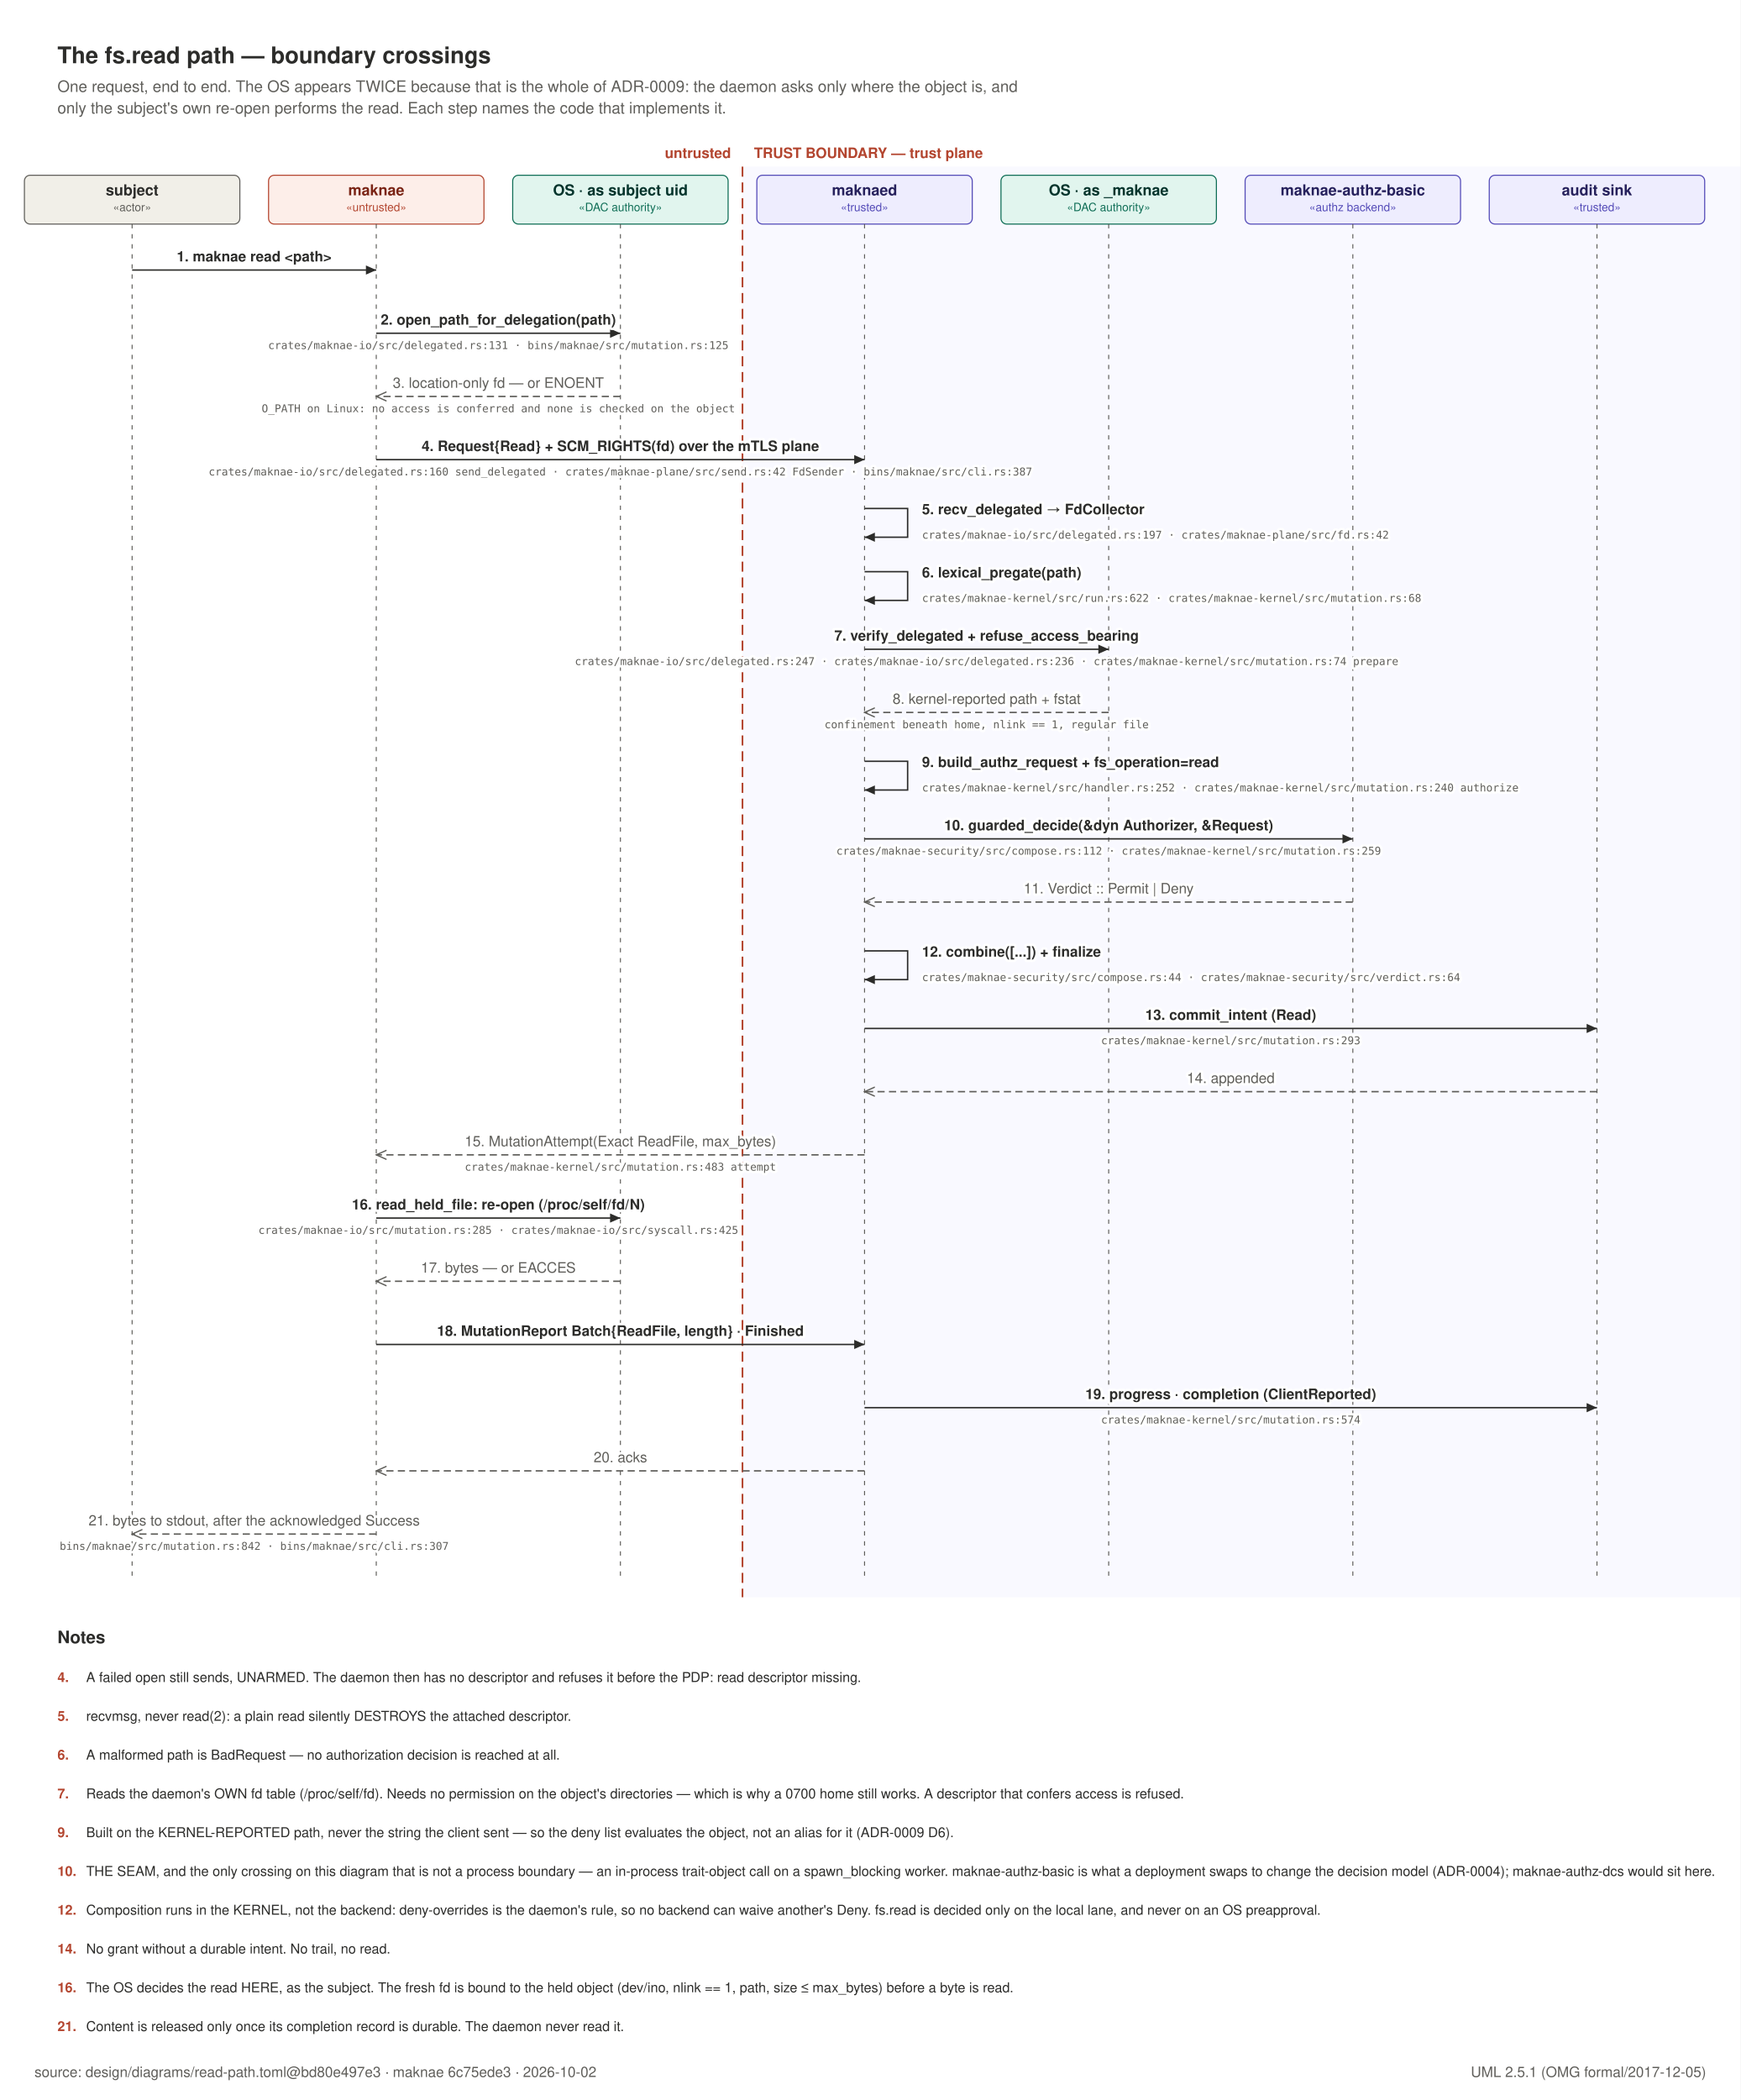
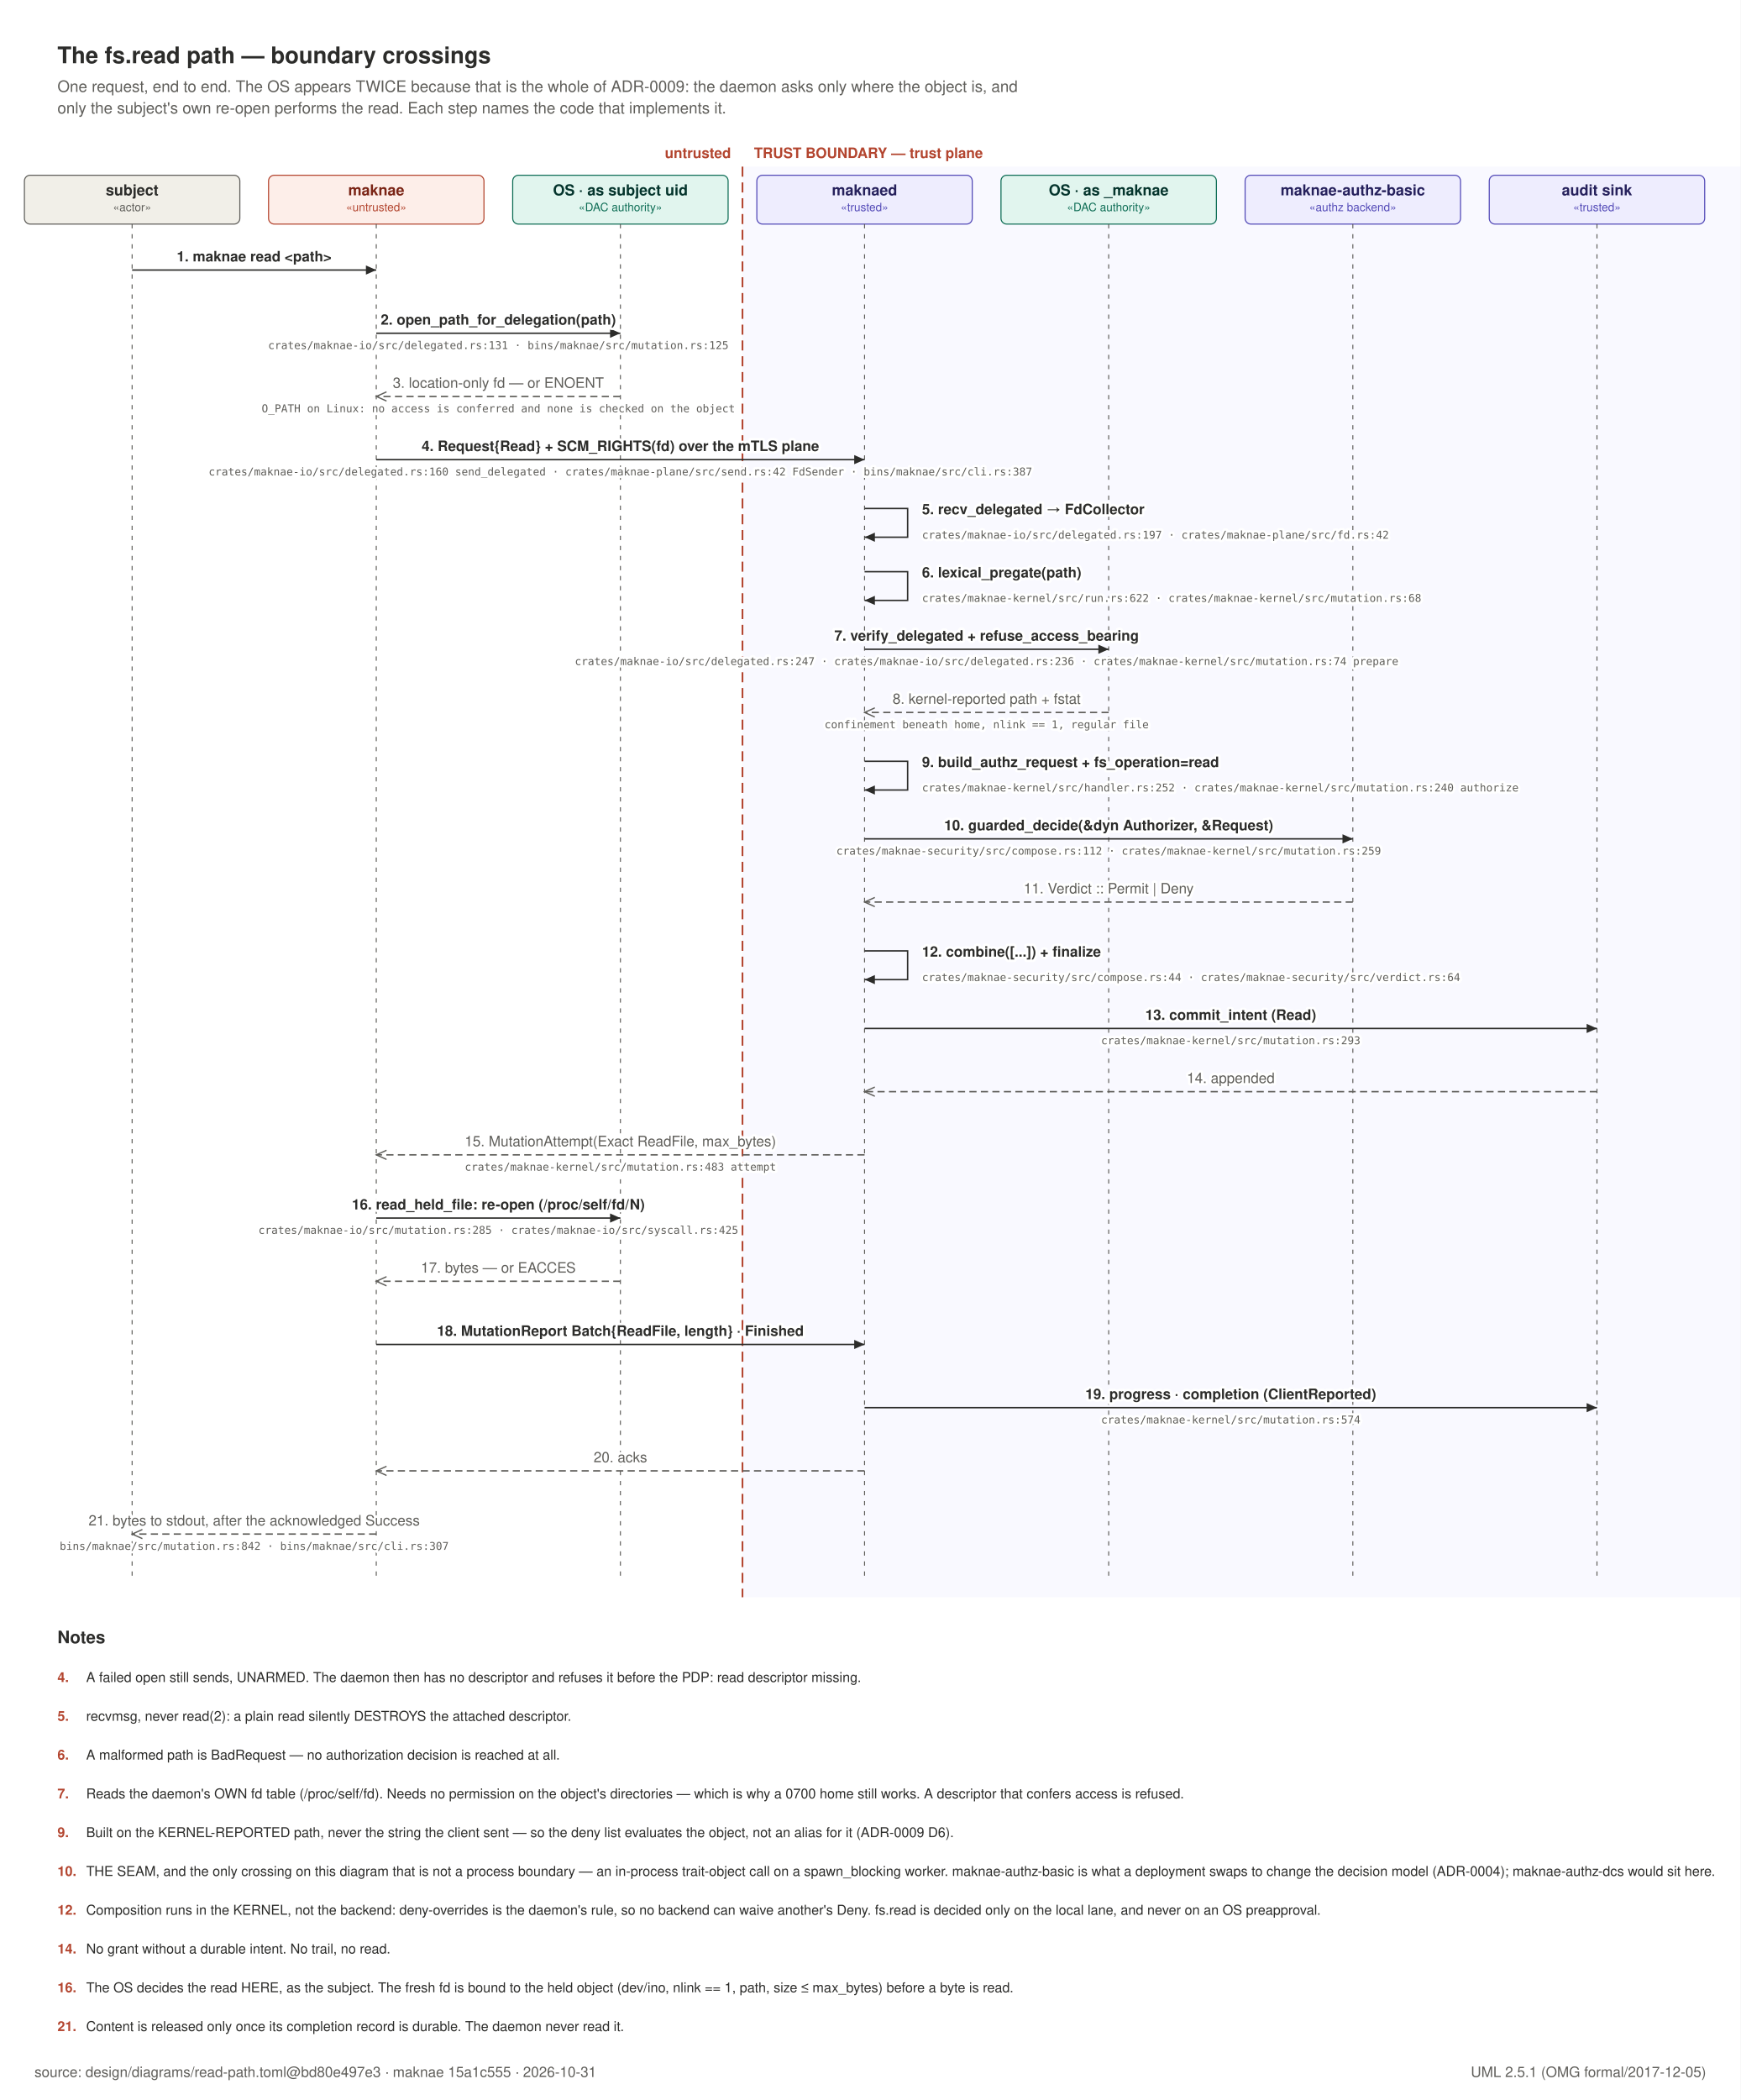
<svg xmlns="http://www.w3.org/2000/svg" width="1212" height="1462" viewBox="0 0 1212 1462" role="img">
  <rect x="0" y="0" width="1212" height="1462" fill="#FFFFFF" />
  <text x="40" y="44" text-anchor="start" font-family="Helvetica, Arial, sans-serif" font-size="16" font-weight="600" fill="#2C2C2A">The fs.read path — boundary crossings</text>
  <text x="40" y="64" text-anchor="start" font-family="Helvetica, Arial, sans-serif" font-size="11" font-weight="400" fill="#5F5E5A">One request, end to end. The OS appears TWICE because that is the whole of ADR-0009: the daemon asks only where the object is, and</text>
  <text x="40" y="79" text-anchor="start" font-family="Helvetica, Arial, sans-serif" font-size="11" font-weight="400" fill="#5F5E5A">only the subject's own re-open performs the read. Each step names the code that implements it.</text>
  <defs>
    <marker id="call" viewBox="0 0 10 10" refX="9" refY="5" markerWidth="8" markerHeight="8" orient="auto-start-reverse">
      <path d="M 0 1 L 9 5 L 0 9 z" fill="#2C2C2A" />
    </marker>
    <marker id="rep" viewBox="0 0 10 10" refX="9" refY="5" markerWidth="8" markerHeight="8" orient="auto-start-reverse">
      <path d="M 0 1 L 9 5 L 0 9" fill="none" stroke="#5F5E5A" stroke-width="1.1" />
    </marker>
  </defs>
  <rect x="517.0" y="116" width="695.0" height="996" fill="#EEEDFE" opacity="0.35" />
  <line x1="517.0" y1="116" x2="517.0" y2="1112" stroke="#B3452F" stroke-width="1.2" stroke-dasharray="7 4" />
  <text x="509.0" y="110" text-anchor="end" font-family="Helvetica, Arial, sans-serif" font-size="10" font-weight="600" fill="#B3452F">untrusted</text>
  <text x="525.0" y="110" text-anchor="start" font-family="Helvetica, Arial, sans-serif" font-size="10" font-weight="600" fill="#B3452F">TRUST BOUNDARY — trust plane</text>
  <rect x="17.0" y="122" width="150" height="34" rx="4" fill="#F1EFE8" stroke="#5F5E5A" stroke-width="0.75" />
  <text x="92" y="136" text-anchor="middle" font-family="Helvetica, Arial, sans-serif" font-size="10.5" font-weight="600" fill="#2C2C2A">subject</text>
  <text x="92" y="147" text-anchor="middle" font-family="Helvetica, Arial, sans-serif" font-size="8" font-weight="400" fill="#5F5E5A">«actor»</text>
  <line x1="92" y1="156" x2="92" y2="1100" stroke="#5F5E5A" stroke-width="0.7" stroke-dasharray="3 4" />
  <rect x="187.0" y="122" width="150" height="34" rx="4" fill="#FDEEE9" stroke="#B3452F" stroke-width="0.75" />
  <text x="262" y="136" text-anchor="middle" font-family="Helvetica, Arial, sans-serif" font-size="10.5" font-weight="600" fill="#7A2415">maknae</text>
  <text x="262" y="147" text-anchor="middle" font-family="Helvetica, Arial, sans-serif" font-size="8" font-weight="400" fill="#B3452F">«untrusted»</text>
  <line x1="262" y1="156" x2="262" y2="1100" stroke="#5F5E5A" stroke-width="0.7" stroke-dasharray="3 4" />
  <rect x="357.0" y="122" width="150" height="34" rx="4" fill="#E1F5EE" stroke="#0F6E56" stroke-width="0.75" />
  <text x="432" y="136" text-anchor="middle" font-family="Helvetica, Arial, sans-serif" font-size="10.5" font-weight="600" fill="#04342C">OS · as subject uid</text>
  <text x="432" y="147" text-anchor="middle" font-family="Helvetica, Arial, sans-serif" font-size="8" font-weight="400" fill="#0F6E56">«DAC authority»</text>
  <line x1="432" y1="156" x2="432" y2="1100" stroke="#5F5E5A" stroke-width="0.7" stroke-dasharray="3 4" />
  <rect x="527.0" y="122" width="150" height="34" rx="4" fill="#EEEDFE" stroke="#534AB7" stroke-width="0.75" />
  <text x="602" y="136" text-anchor="middle" font-family="Helvetica, Arial, sans-serif" font-size="10.5" font-weight="600" fill="#26215C">maknaed</text>
  <text x="602" y="147" text-anchor="middle" font-family="Helvetica, Arial, sans-serif" font-size="8" font-weight="400" fill="#534AB7">«trusted»</text>
  <line x1="602" y1="156" x2="602" y2="1100" stroke="#5F5E5A" stroke-width="0.7" stroke-dasharray="3 4" />
  <rect x="697.0" y="122" width="150" height="34" rx="4" fill="#E1F5EE" stroke="#0F6E56" stroke-width="0.75" />
  <text x="772" y="136" text-anchor="middle" font-family="Helvetica, Arial, sans-serif" font-size="10.5" font-weight="600" fill="#04342C">OS · as _maknae</text>
  <text x="772" y="147" text-anchor="middle" font-family="Helvetica, Arial, sans-serif" font-size="8" font-weight="400" fill="#0F6E56">«DAC authority»</text>
  <line x1="772" y1="156" x2="772" y2="1100" stroke="#5F5E5A" stroke-width="0.7" stroke-dasharray="3 4" />
  <rect x="867.0" y="122" width="150" height="34" rx="4" fill="#EEEDFE" stroke="#534AB7" stroke-width="0.75" />
  <text x="942" y="136" text-anchor="middle" font-family="Helvetica, Arial, sans-serif" font-size="10.5" font-weight="600" fill="#26215C">maknae-authz-basic</text>
  <text x="942" y="147" text-anchor="middle" font-family="Helvetica, Arial, sans-serif" font-size="8" font-weight="400" fill="#534AB7">«authz backend»</text>
  <line x1="942" y1="156" x2="942" y2="1100" stroke="#5F5E5A" stroke-width="0.7" stroke-dasharray="3 4" />
  <rect x="1037.0" y="122" width="150" height="34" rx="4" fill="#EEEDFE" stroke="#534AB7" stroke-width="0.75" />
  <text x="1112" y="136" text-anchor="middle" font-family="Helvetica, Arial, sans-serif" font-size="10.5" font-weight="600" fill="#26215C">audit sink</text>
  <text x="1112" y="147" text-anchor="middle" font-family="Helvetica, Arial, sans-serif" font-size="8" font-weight="400" fill="#534AB7">«trusted»</text>
  <line x1="1112" y1="156" x2="1112" y2="1100" stroke="#5F5E5A" stroke-width="0.7" stroke-dasharray="3 4" />
  <line x1="92" y1="188" x2="262" y2="188" stroke="#2C2C2A" stroke-width="1" marker-end="url(#call)" />
  <text x="177.0" y="182" text-anchor="middle" font-family="Helvetica, Arial, sans-serif" font-size="10" font-weight="600" fill="#2C2C2A" stroke="#FFFFFF" stroke-width="3.5" paint-order="stroke" stroke-linejoin="round">1. maknae read &lt;path&gt;</text>
  <line x1="262" y1="232" x2="432" y2="232" stroke="#2C2C2A" stroke-width="1" marker-end="url(#call)" />
  <text x="347.0" y="226" text-anchor="middle" font-family="Helvetica, Arial, sans-serif" font-size="10" font-weight="600" fill="#2C2C2A" stroke="#FFFFFF" stroke-width="3.5" paint-order="stroke" stroke-linejoin="round">2. open_path_for_delegation(path)</text>
  <text x="347.0" y="243" text-anchor="middle" font-family="ui-monospace, SFMono-Regular, Menlo, monospace" font-size="7.5" font-weight="400" fill="#5F5E5A" stroke="#FFFFFF" stroke-width="3.5" paint-order="stroke" stroke-linejoin="round">crates/maknae-io/src/delegated.rs:131 · bins/maknae/src/mutation.rs:125</text>
  <line x1="432" y1="276" x2="262" y2="276" stroke="#5F5E5A" stroke-width="1" stroke-dasharray="5 3" marker-end="url(#rep)" />
  <text x="347.0" y="270" text-anchor="middle" font-family="Helvetica, Arial, sans-serif" font-size="10" font-weight="400" fill="#5F5E5A" stroke="#FFFFFF" stroke-width="3.5" paint-order="stroke" stroke-linejoin="round">3. location-only fd — or ENOENT</text>
  <text x="347.0" y="287" text-anchor="middle" font-family="ui-monospace, SFMono-Regular, Menlo, monospace" font-size="7.5" font-weight="400" fill="#5F5E5A" stroke="#FFFFFF" stroke-width="3.5" paint-order="stroke" stroke-linejoin="round">O_PATH on Linux: no access is conferred and none is checked on the object</text>
  <line x1="262" y1="320" x2="602" y2="320" stroke="#2C2C2A" stroke-width="1" marker-end="url(#call)" />
  <text x="432.0" y="314" text-anchor="middle" font-family="Helvetica, Arial, sans-serif" font-size="10" font-weight="600" fill="#2C2C2A" stroke="#FFFFFF" stroke-width="3.5" paint-order="stroke" stroke-linejoin="round">4. Request{Read} + SCM_RIGHTS(fd) over the mTLS plane</text>
  <text x="432.0" y="331" text-anchor="middle" font-family="ui-monospace, SFMono-Regular, Menlo, monospace" font-size="7.5" font-weight="400" fill="#5F5E5A" stroke="#FFFFFF" stroke-width="3.5" paint-order="stroke" stroke-linejoin="round">crates/maknae-io/src/delegated.rs:160 send_delegated · crates/maknae-plane/src/send.rs:42 FdSender · bins/maknae/src/cli.rs:387</text>
  <path d="M 602 354 h 30 v 20 h -30" fill="none" stroke="#2C2C2A" stroke-width="1" marker-end="url(#call)" />
  <text x="642" y="358" text-anchor="start" font-family="Helvetica, Arial, sans-serif" font-size="10" font-weight="600" fill="#2C2C2A" stroke="#FFFFFF" stroke-width="3.5" paint-order="stroke" stroke-linejoin="round">5. recv_delegated → FdCollector</text>
  <text x="642" y="375" text-anchor="start" font-family="ui-monospace, SFMono-Regular, Menlo, monospace" font-size="7.5" font-weight="400" fill="#5F5E5A" stroke="#FFFFFF" stroke-width="3.5" paint-order="stroke" stroke-linejoin="round">crates/maknae-io/src/delegated.rs:197 · crates/maknae-plane/src/fd.rs:42</text>
  <path d="M 602 398 h 30 v 20 h -30" fill="none" stroke="#2C2C2A" stroke-width="1" marker-end="url(#call)" />
  <text x="642" y="402" text-anchor="start" font-family="Helvetica, Arial, sans-serif" font-size="10" font-weight="600" fill="#2C2C2A" stroke="#FFFFFF" stroke-width="3.5" paint-order="stroke" stroke-linejoin="round">6. lexical_pregate(path)</text>
  <text x="642" y="419" text-anchor="start" font-family="ui-monospace, SFMono-Regular, Menlo, monospace" font-size="7.5" font-weight="400" fill="#5F5E5A" stroke="#FFFFFF" stroke-width="3.5" paint-order="stroke" stroke-linejoin="round">crates/maknae-kernel/src/run.rs:622 · crates/maknae-kernel/src/mutation.rs:68</text>
  <line x1="602" y1="452" x2="772" y2="452" stroke="#2C2C2A" stroke-width="1" marker-end="url(#call)" />
  <text x="687.0" y="446" text-anchor="middle" font-family="Helvetica, Arial, sans-serif" font-size="10" font-weight="600" fill="#2C2C2A" stroke="#FFFFFF" stroke-width="3.5" paint-order="stroke" stroke-linejoin="round">7. verify_delegated + refuse_access_bearing</text>
  <text x="687.0" y="463" text-anchor="middle" font-family="ui-monospace, SFMono-Regular, Menlo, monospace" font-size="7.5" font-weight="400" fill="#5F5E5A" stroke="#FFFFFF" stroke-width="3.5" paint-order="stroke" stroke-linejoin="round">crates/maknae-io/src/delegated.rs:247 · crates/maknae-io/src/delegated.rs:236 · crates/maknae-kernel/src/mutation.rs:74 prepare</text>
  <line x1="772" y1="496" x2="602" y2="496" stroke="#5F5E5A" stroke-width="1" stroke-dasharray="5 3" marker-end="url(#rep)" />
  <text x="687.0" y="490" text-anchor="middle" font-family="Helvetica, Arial, sans-serif" font-size="10" font-weight="400" fill="#5F5E5A" stroke="#FFFFFF" stroke-width="3.5" paint-order="stroke" stroke-linejoin="round">8. kernel-reported path + fstat</text>
  <text x="687.0" y="507" text-anchor="middle" font-family="ui-monospace, SFMono-Regular, Menlo, monospace" font-size="7.5" font-weight="400" fill="#5F5E5A" stroke="#FFFFFF" stroke-width="3.5" paint-order="stroke" stroke-linejoin="round">confinement beneath home, nlink == 1, regular file</text>
  <path d="M 602 530 h 30 v 20 h -30" fill="none" stroke="#2C2C2A" stroke-width="1" marker-end="url(#call)" />
  <text x="642" y="534" text-anchor="start" font-family="Helvetica, Arial, sans-serif" font-size="10" font-weight="600" fill="#2C2C2A" stroke="#FFFFFF" stroke-width="3.5" paint-order="stroke" stroke-linejoin="round">9. build_authz_request + fs_operation=read</text>
  <text x="642" y="551" text-anchor="start" font-family="ui-monospace, SFMono-Regular, Menlo, monospace" font-size="7.5" font-weight="400" fill="#5F5E5A" stroke="#FFFFFF" stroke-width="3.5" paint-order="stroke" stroke-linejoin="round">crates/maknae-kernel/src/handler.rs:252 · crates/maknae-kernel/src/mutation.rs:240 authorize</text>
  <line x1="602" y1="584" x2="942" y2="584" stroke="#2C2C2A" stroke-width="1" marker-end="url(#call)" />
  <text x="772.0" y="578" text-anchor="middle" font-family="Helvetica, Arial, sans-serif" font-size="10" font-weight="600" fill="#2C2C2A" stroke="#FFFFFF" stroke-width="3.5" paint-order="stroke" stroke-linejoin="round">10. guarded_decide(&amp;dyn Authorizer, &amp;Request)</text>
  <text x="772.0" y="595" text-anchor="middle" font-family="ui-monospace, SFMono-Regular, Menlo, monospace" font-size="7.5" font-weight="400" fill="#5F5E5A" stroke="#FFFFFF" stroke-width="3.5" paint-order="stroke" stroke-linejoin="round">crates/maknae-security/src/compose.rs:112 · crates/maknae-kernel/src/mutation.rs:259</text>
  <line x1="942" y1="628" x2="602" y2="628" stroke="#5F5E5A" stroke-width="1" stroke-dasharray="5 3" marker-end="url(#rep)" />
  <text x="772.0" y="622" text-anchor="middle" font-family="Helvetica, Arial, sans-serif" font-size="10" font-weight="400" fill="#5F5E5A" stroke="#FFFFFF" stroke-width="3.5" paint-order="stroke" stroke-linejoin="round">11. Verdict :: Permit | Deny</text>
  <path d="M 602 662 h 30 v 20 h -30" fill="none" stroke="#2C2C2A" stroke-width="1" marker-end="url(#call)" />
  <text x="642" y="666" text-anchor="start" font-family="Helvetica, Arial, sans-serif" font-size="10" font-weight="600" fill="#2C2C2A" stroke="#FFFFFF" stroke-width="3.5" paint-order="stroke" stroke-linejoin="round">12. combine([...]) + finalize</text>
  <text x="642" y="683" text-anchor="start" font-family="ui-monospace, SFMono-Regular, Menlo, monospace" font-size="7.5" font-weight="400" fill="#5F5E5A" stroke="#FFFFFF" stroke-width="3.5" paint-order="stroke" stroke-linejoin="round">crates/maknae-security/src/compose.rs:44 · crates/maknae-security/src/verdict.rs:64</text>
  <line x1="602" y1="716" x2="1112" y2="716" stroke="#2C2C2A" stroke-width="1" marker-end="url(#call)" />
  <text x="857.0" y="710" text-anchor="middle" font-family="Helvetica, Arial, sans-serif" font-size="10" font-weight="600" fill="#2C2C2A" stroke="#FFFFFF" stroke-width="3.5" paint-order="stroke" stroke-linejoin="round">13. commit_intent (Read)</text>
  <text x="857.0" y="727" text-anchor="middle" font-family="ui-monospace, SFMono-Regular, Menlo, monospace" font-size="7.5" font-weight="400" fill="#5F5E5A" stroke="#FFFFFF" stroke-width="3.5" paint-order="stroke" stroke-linejoin="round">crates/maknae-kernel/src/mutation.rs:293</text>
  <line x1="1112" y1="760" x2="602" y2="760" stroke="#5F5E5A" stroke-width="1" stroke-dasharray="5 3" marker-end="url(#rep)" />
  <text x="857.0" y="754" text-anchor="middle" font-family="Helvetica, Arial, sans-serif" font-size="10" font-weight="400" fill="#5F5E5A" stroke="#FFFFFF" stroke-width="3.5" paint-order="stroke" stroke-linejoin="round">14. appended</text>
  <line x1="602" y1="804" x2="262" y2="804" stroke="#5F5E5A" stroke-width="1" stroke-dasharray="5 3" marker-end="url(#rep)" />
  <text x="432.0" y="798" text-anchor="middle" font-family="Helvetica, Arial, sans-serif" font-size="10" font-weight="400" fill="#5F5E5A" stroke="#FFFFFF" stroke-width="3.5" paint-order="stroke" stroke-linejoin="round">15. MutationAttempt(Exact ReadFile, max_bytes)</text>
  <text x="432.0" y="815" text-anchor="middle" font-family="ui-monospace, SFMono-Regular, Menlo, monospace" font-size="7.5" font-weight="400" fill="#5F5E5A" stroke="#FFFFFF" stroke-width="3.5" paint-order="stroke" stroke-linejoin="round">crates/maknae-kernel/src/mutation.rs:483 attempt</text>
  <line x1="262" y1="848" x2="432" y2="848" stroke="#2C2C2A" stroke-width="1" marker-end="url(#call)" />
  <text x="347.0" y="842" text-anchor="middle" font-family="Helvetica, Arial, sans-serif" font-size="10" font-weight="600" fill="#2C2C2A" stroke="#FFFFFF" stroke-width="3.5" paint-order="stroke" stroke-linejoin="round">16. read_held_file: re-open (/proc/self/fd/N)</text>
  <text x="347.0" y="859" text-anchor="middle" font-family="ui-monospace, SFMono-Regular, Menlo, monospace" font-size="7.5" font-weight="400" fill="#5F5E5A" stroke="#FFFFFF" stroke-width="3.5" paint-order="stroke" stroke-linejoin="round">crates/maknae-io/src/mutation.rs:285 · crates/maknae-io/src/syscall.rs:425</text>
  <line x1="432" y1="892" x2="262" y2="892" stroke="#5F5E5A" stroke-width="1" stroke-dasharray="5 3" marker-end="url(#rep)" />
  <text x="347.0" y="886" text-anchor="middle" font-family="Helvetica, Arial, sans-serif" font-size="10" font-weight="400" fill="#5F5E5A" stroke="#FFFFFF" stroke-width="3.5" paint-order="stroke" stroke-linejoin="round">17. bytes — or EACCES</text>
  <line x1="262" y1="936" x2="602" y2="936" stroke="#2C2C2A" stroke-width="1" marker-end="url(#call)" />
  <text x="432.0" y="930" text-anchor="middle" font-family="Helvetica, Arial, sans-serif" font-size="10" font-weight="600" fill="#2C2C2A" stroke="#FFFFFF" stroke-width="3.5" paint-order="stroke" stroke-linejoin="round">18. MutationReport Batch{ReadFile, length} · Finished</text>
  <line x1="602" y1="980" x2="1112" y2="980" stroke="#2C2C2A" stroke-width="1" marker-end="url(#call)" />
  <text x="857.0" y="974" text-anchor="middle" font-family="Helvetica, Arial, sans-serif" font-size="10" font-weight="600" fill="#2C2C2A" stroke="#FFFFFF" stroke-width="3.5" paint-order="stroke" stroke-linejoin="round">19. progress · completion (ClientReported)</text>
  <text x="857.0" y="991" text-anchor="middle" font-family="ui-monospace, SFMono-Regular, Menlo, monospace" font-size="7.5" font-weight="400" fill="#5F5E5A" stroke="#FFFFFF" stroke-width="3.5" paint-order="stroke" stroke-linejoin="round">crates/maknae-kernel/src/mutation.rs:574</text>
  <line x1="602" y1="1024" x2="262" y2="1024" stroke="#5F5E5A" stroke-width="1" stroke-dasharray="5 3" marker-end="url(#rep)" />
  <text x="432.0" y="1018" text-anchor="middle" font-family="Helvetica, Arial, sans-serif" font-size="10" font-weight="400" fill="#5F5E5A" stroke="#FFFFFF" stroke-width="3.5" paint-order="stroke" stroke-linejoin="round">20. acks</text>
  <line x1="262" y1="1068" x2="92" y2="1068" stroke="#5F5E5A" stroke-width="1" stroke-dasharray="5 3" marker-end="url(#rep)" />
  <text x="177.0" y="1062" text-anchor="middle" font-family="Helvetica, Arial, sans-serif" font-size="10" font-weight="400" fill="#5F5E5A" stroke="#FFFFFF" stroke-width="3.5" paint-order="stroke" stroke-linejoin="round">21. bytes to stdout, after the acknowledged Success</text>
  <text x="177.0" y="1079" text-anchor="middle" font-family="ui-monospace, SFMono-Regular, Menlo, monospace" font-size="7.5" font-weight="400" fill="#5F5E5A" stroke="#FFFFFF" stroke-width="3.5" paint-order="stroke" stroke-linejoin="round">bins/maknae/src/mutation.rs:842 · bins/maknae/src/cli.rs:307</text>
  <text x="40" y="1144" text-anchor="start" font-family="Helvetica, Arial, sans-serif" font-size="12" font-weight="600" fill="#2C2C2A">Notes</text>
  <text x="40" y="1171" text-anchor="start" font-family="Helvetica, Arial, sans-serif" font-size="9.5" font-weight="600" fill="#B3452F">4.</text>
  <text x="60" y="1171" text-anchor="start" font-family="Helvetica, Arial, sans-serif" font-size="9.5" font-weight="400" fill="#2C2C2A">A failed open still sends, UNARMED. The daemon then has no descriptor and refuses it before the PDP: read descriptor missing.</text>
  <text x="40" y="1198" text-anchor="start" font-family="Helvetica, Arial, sans-serif" font-size="9.5" font-weight="600" fill="#B3452F">5.</text>
  <text x="60" y="1198" text-anchor="start" font-family="Helvetica, Arial, sans-serif" font-size="9.5" font-weight="400" fill="#2C2C2A">recvmsg, never read(2): a plain read silently DESTROYS the attached descriptor.</text>
  <text x="40" y="1225" text-anchor="start" font-family="Helvetica, Arial, sans-serif" font-size="9.5" font-weight="600" fill="#B3452F">6.</text>
  <text x="60" y="1225" text-anchor="start" font-family="Helvetica, Arial, sans-serif" font-size="9.5" font-weight="400" fill="#2C2C2A">A malformed path is BadRequest — no authorization decision is reached at all.</text>
  <text x="40" y="1252" text-anchor="start" font-family="Helvetica, Arial, sans-serif" font-size="9.5" font-weight="600" fill="#B3452F">7.</text>
  <text x="60" y="1252" text-anchor="start" font-family="Helvetica, Arial, sans-serif" font-size="9.5" font-weight="400" fill="#2C2C2A">Reads the daemon's OWN fd table (/proc/self/fd). Needs no permission on the object's directories — which is why a 0700 home still works. A descriptor that confers access is refused.</text>
  <text x="40" y="1279" text-anchor="start" font-family="Helvetica, Arial, sans-serif" font-size="9.5" font-weight="600" fill="#B3452F">9.</text>
  <text x="60" y="1279" text-anchor="start" font-family="Helvetica, Arial, sans-serif" font-size="9.5" font-weight="400" fill="#2C2C2A">Built on the KERNEL-REPORTED path, never the string the client sent — so the deny list evaluates the object, not an alias for it (ADR-0009 D6).</text>
  <text x="40" y="1306" text-anchor="start" font-family="Helvetica, Arial, sans-serif" font-size="9.5" font-weight="600" fill="#B3452F">10.</text>
  <text x="60" y="1306" text-anchor="start" font-family="Helvetica, Arial, sans-serif" font-size="9.5" font-weight="400" fill="#2C2C2A">THE SEAM, and the only crossing on this diagram that is not a process boundary — an in-process trait-object call on a spawn_blocking worker. maknae-authz-basic is what a deployment swaps to change the decision model (ADR-0004); maknae-authz-dcs would sit here.</text>
  <text x="40" y="1333" text-anchor="start" font-family="Helvetica, Arial, sans-serif" font-size="9.5" font-weight="600" fill="#B3452F">12.</text>
  <text x="60" y="1333" text-anchor="start" font-family="Helvetica, Arial, sans-serif" font-size="9.5" font-weight="400" fill="#2C2C2A">Composition runs in the KERNEL, not the backend: deny-overrides is the daemon's rule, so no backend can waive another's Deny. fs.read is decided only on the local lane, and never on an OS preapproval.</text>
  <text x="40" y="1360" text-anchor="start" font-family="Helvetica, Arial, sans-serif" font-size="9.5" font-weight="600" fill="#B3452F">14.</text>
  <text x="60" y="1360" text-anchor="start" font-family="Helvetica, Arial, sans-serif" font-size="9.5" font-weight="400" fill="#2C2C2A">No grant without a durable intent. No trail, no read.</text>
  <text x="40" y="1387" text-anchor="start" font-family="Helvetica, Arial, sans-serif" font-size="9.5" font-weight="600" fill="#B3452F">16.</text>
  <text x="60" y="1387" text-anchor="start" font-family="Helvetica, Arial, sans-serif" font-size="9.5" font-weight="400" fill="#2C2C2A">The OS decides the read HERE, as the subject. The fresh fd is bound to the held object (dev/ino, nlink == 1, path, size ≤ max_bytes) before a byte is read.</text>
  <text x="40" y="1414" text-anchor="start" font-family="Helvetica, Arial, sans-serif" font-size="9.5" font-weight="600" fill="#B3452F">21.</text>
  <text x="60" y="1414" text-anchor="start" font-family="Helvetica, Arial, sans-serif" font-size="9.5" font-weight="400" fill="#2C2C2A">Content is released only once its completion record is durable. The daemon never read it.</text>
-   <text x="24" y="1446" text-anchor="start" font-family="Helvetica, Arial, sans-serif" font-size="10" font-weight="400" fill="#5F5E5A">source: design/diagrams/read-path.toml@bd80e497e3 · maknae 6c75ede3 · 2026-10-02</text>
+   <text x="24" y="1446" text-anchor="start" font-family="Helvetica, Arial, sans-serif" font-size="10" font-weight="400" fill="#5F5E5A">source: design/diagrams/read-path.toml@bd80e497e3 · maknae 15a1c555 · 2026-10-31</text>
  <text x="1188" y="1446" text-anchor="end" font-family="Helvetica, Arial, sans-serif" font-size="10" font-weight="400" fill="#5F5E5A">UML 2.5.1 (OMG formal/2017-12-05)</text>
</svg>
